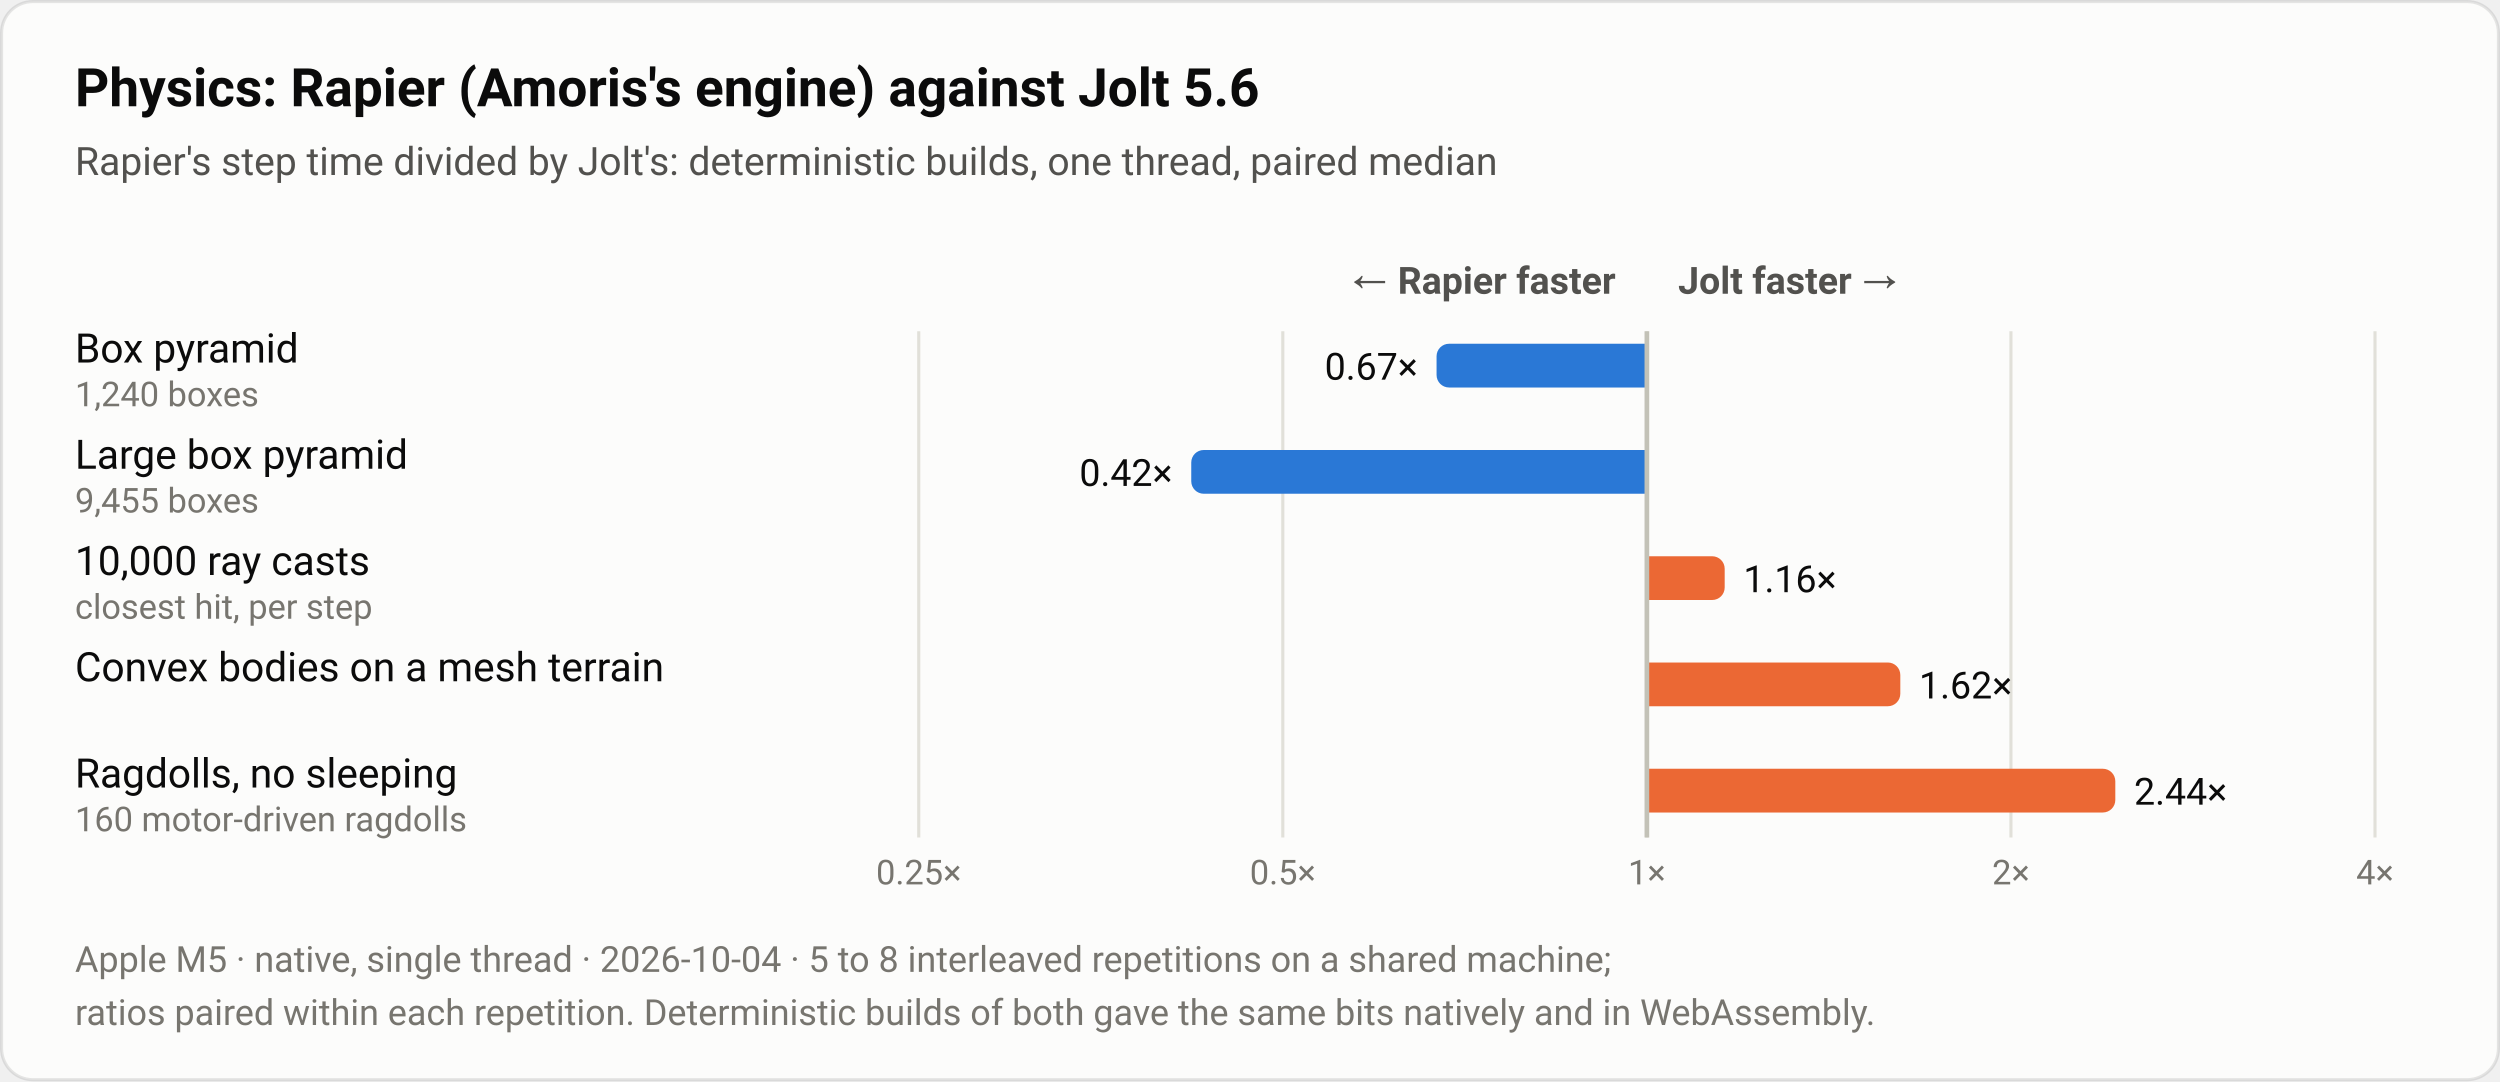
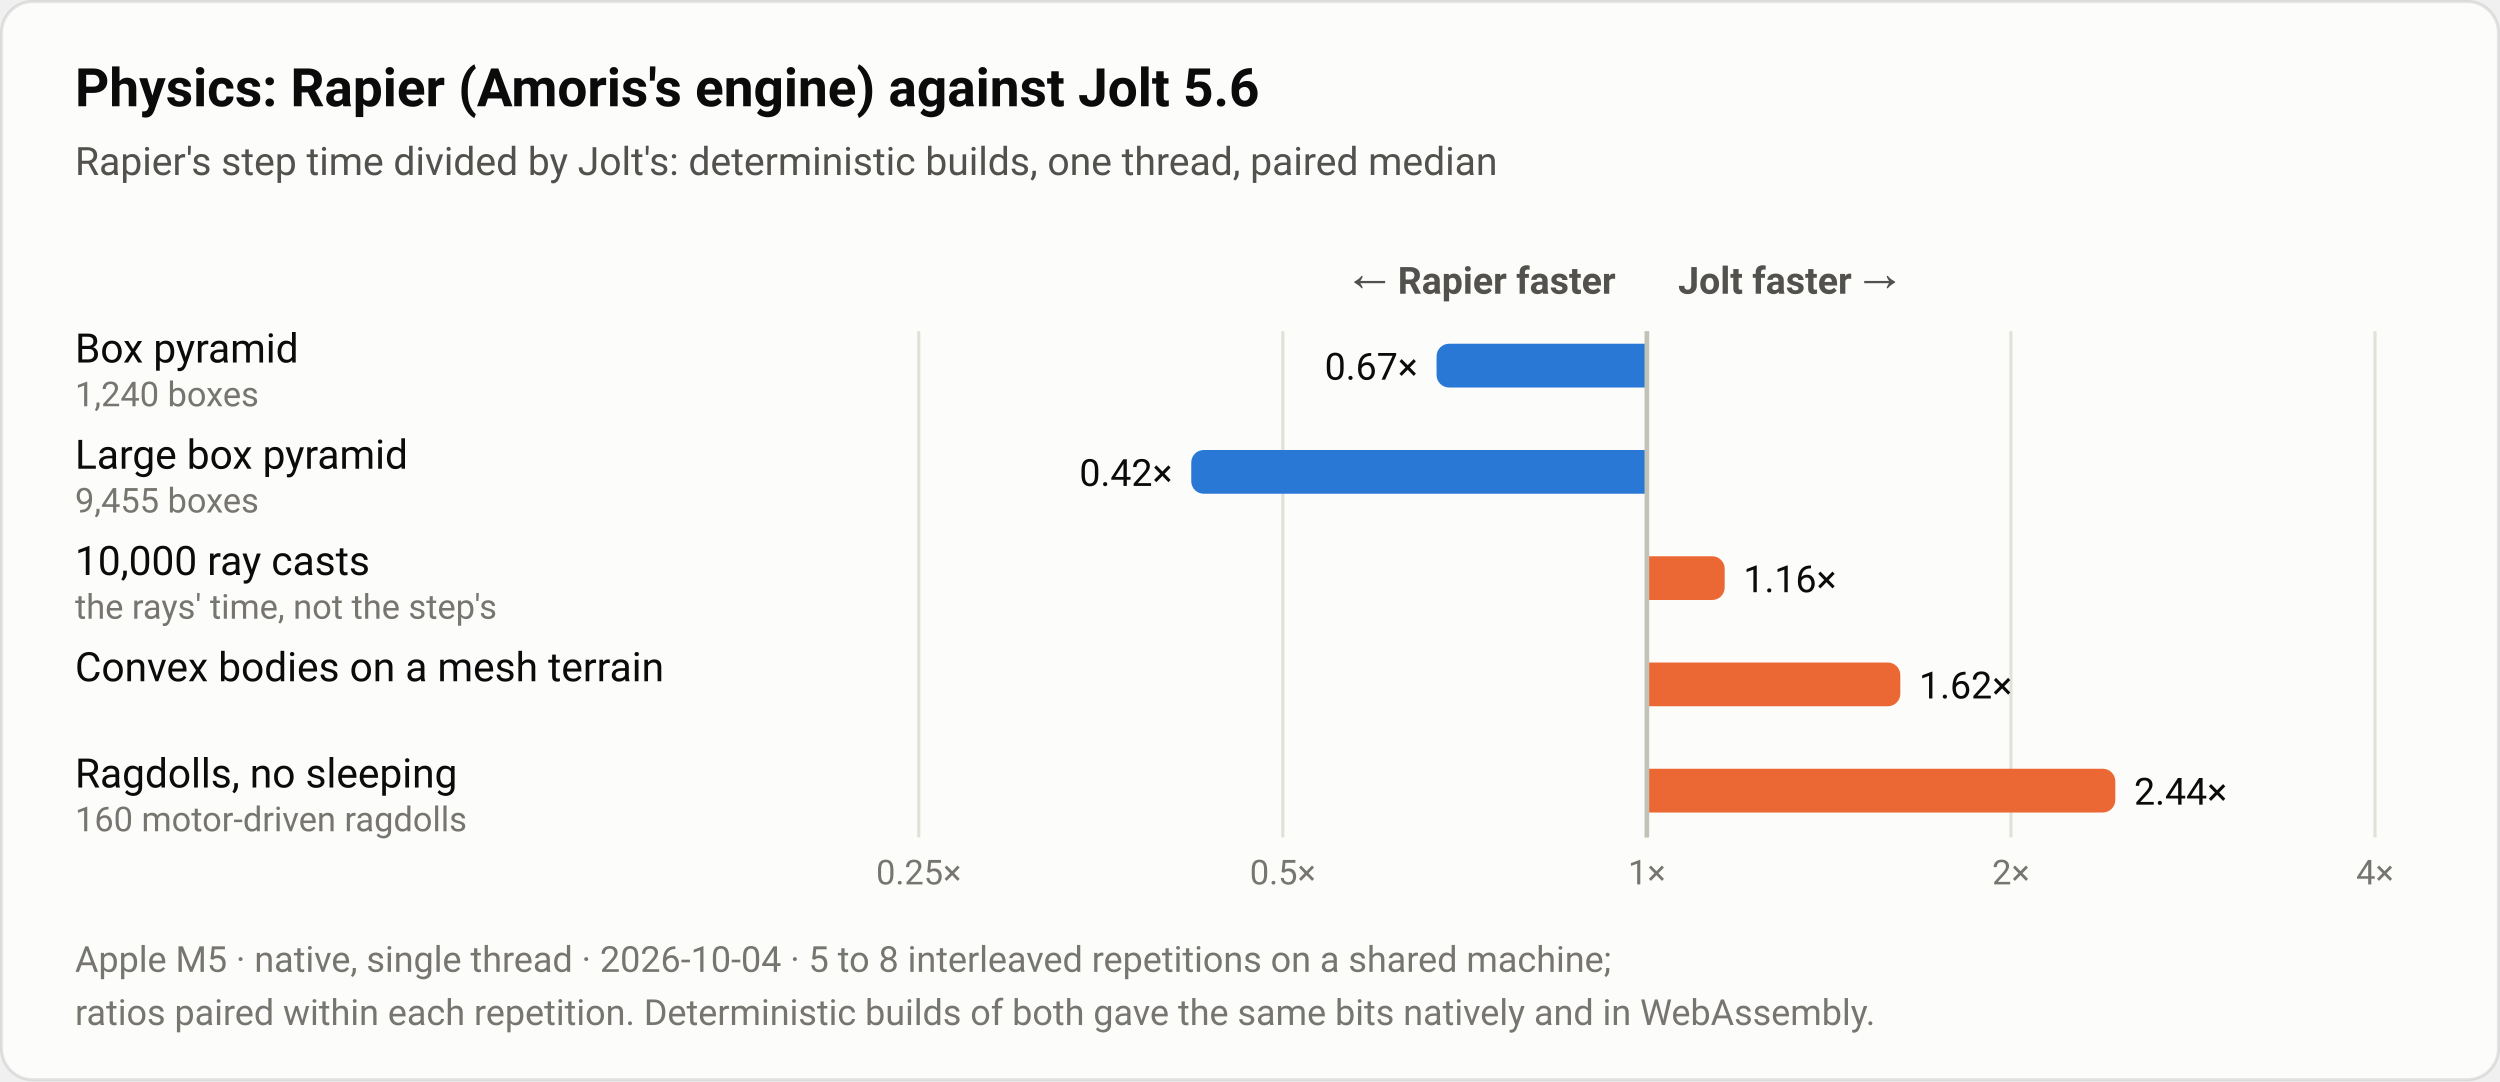
<svg xmlns="http://www.w3.org/2000/svg" width="800" height="346" viewBox="0 0 800 346" role="img" aria-labelledby="title desc">
  <style>
.bg{fill:#fcfcfb;stroke:rgba(11,11,11,0.10)}
.t1{fill:#0b0b0b}.t2{fill:#52514e}.t3{fill:#77756f}
.grid{stroke:#e1e0d9}.base{stroke:#c3c2b7}.link{stroke:#c3c2b7}
.amoris{fill:#2a78d6}.other{fill:#eb6834}.muted{fill:#a3a19a}
.ring{stroke:#fcfcfb}
@media (prefers-color-scheme: dark){
.bg{fill:#1a1a19;stroke:rgba(255,255,255,0.10)}
.t1{fill:#ffffff}.t2{fill:#c3c2b7}.t3{fill:#9a988f}
.grid{stroke:#2c2c2a}.base{stroke:#4a4a46}.link{stroke:#4a4a46}
.amoris{fill:#3987e5}.other{fill:#d95926}.muted{fill:#6e6d68}
.ring{stroke:#1a1a19}
}
text{font-family:system-ui, -apple-system, "Segoe UI", Roboto, Helvetica, Arial, sans-serif}
</style>
  <rect x="0.5" y="0.5" width="799" height="345" rx="10" class="bg" />
  <text x="24.0" y="34.0" class="t1" font-size="17" text-anchor="start" font-weight="600">Physics: Rapier (Amoris's engine) against Jolt 5.6</text>
  <text x="24.0" y="56.0" class="t2" font-size="12.5" text-anchor="start">Rapier's step time divided by Jolt's: deterministic builds, one thread, paired median</text>
  <text x="517.0" y="94.0" class="t2" font-size="12" text-anchor="end" font-weight="600">← Rapier faster</text>
  <text x="537.0" y="94.0" class="t2" font-size="12" text-anchor="start" font-weight="600">Jolt faster →</text>
  <line x1="294.0" y1="106.0" x2="294.0" y2="268.0" class="grid" stroke-width="1" />
  <text x="294.0" y="283.0" class="t3" font-size="11" text-anchor="middle">0.25×</text>
  <line x1="410.5" y1="106.0" x2="410.5" y2="268.0" class="grid" stroke-width="1" />
  <text x="410.5" y="283.0" class="t3" font-size="11" text-anchor="middle">0.5×</text>
  <line x1="527.0" y1="106.0" x2="527.0" y2="268.0" class="grid" stroke-width="1" />
  <text x="527.0" y="283.0" class="t3" font-size="11" text-anchor="middle">1×</text>
  <line x1="643.5" y1="106.0" x2="643.5" y2="268.0" class="grid" stroke-width="1" />
  <text x="643.5" y="283.0" class="t3" font-size="11" text-anchor="middle">2×</text>
  <line x1="760.0" y1="106.0" x2="760.0" y2="268.0" class="grid" stroke-width="1" />
  <text x="760.0" y="283.0" class="t3" font-size="11" text-anchor="middle">4×</text>
  <text x="24.0" y="116.0" class="t1" font-size="13" text-anchor="start">Box pyramid</text>
  <text x="24.0" y="130.0" class="t3" font-size="11" text-anchor="start">1,240 boxes</text>
  <path d="M527.0,110.0 H463.7 A4,4 0 0 0 459.7,114.0 V120.0 A4,4 0 0 0 463.7,124.0 H527.0 Z" class="amoris" />
  <text x="453.7" y="121.5" class="t1" font-size="12" text-anchor="end">0.67×</text>
  <text x="24.0" y="150.0" class="t1" font-size="13" text-anchor="start">Large box pyramid</text>
  <text x="24.0" y="164.0" class="t3" font-size="11" text-anchor="start">9,455 boxes</text>
  <path d="M527.0,144.0 H385.2 A4,4 0 0 0 381.2,148.0 V154.0 A4,4 0 0 0 385.2,158.0 H527.0 Z" class="amoris" />
  <text x="375.2" y="155.5" class="t1" font-size="12" text-anchor="end">0.42×</text>
  <text x="24.0" y="184.0" class="t1" font-size="13" text-anchor="start">10,000 ray casts</text>
-   <text x="24.0" y="198.0" class="t3" font-size="11" text-anchor="start">closest hit, per step</text>
+   <text x="24.0" y="198.0" class="t3" font-size="11" text-anchor="start">the rays' time, not the step's</text>
  <path d="M527.0,178.0 H547.9 A4,4 0 0 1 551.9,182.0 V188.0 A4,4 0 0 1 547.9,192.0 H527.0 Z" class="other" />
  <text x="557.9" y="189.5" class="t1" font-size="12" text-anchor="start">1.16×</text>
  <text x="24.0" y="218.0" class="t1" font-size="13" text-anchor="start">Convex bodies on a mesh terrain</text>
  <path d="M527.0,212.0 H604.1 A4,4 0 0 1 608.1,216.0 V222.0 A4,4 0 0 1 604.1,226.0 H527.0 Z" class="other" />
  <text x="614.1" y="223.5" class="t1" font-size="12" text-anchor="start">1.62×</text>
  <text x="24.0" y="252.0" class="t1" font-size="13" text-anchor="start">Ragdolls, no sleeping</text>
  <text x="24.0" y="266.0" class="t3" font-size="11" text-anchor="start">160 motor-driven ragdolls</text>
  <path d="M527.0,246.0 H672.9 A4,4 0 0 1 676.9,250.0 V256.0 A4,4 0 0 1 672.9,260.0 H527.0 Z" class="other" />
  <text x="682.9" y="257.5" class="t1" font-size="12" text-anchor="start">2.44×</text>
  <line x1="527.0" y1="106.0" x2="527.0" y2="268.0" class="base" stroke-width="1.5" />
  <text x="24.0" y="311.0" class="t3" font-size="11.5" text-anchor="start">Apple M5 · native, single thread · 2026-10-04 · 5 to 8 interleaved repetitions on a shared machine;</text>
  <text x="24.0" y="328.0" class="t3" font-size="11.5" text-anchor="start">ratios paired within each repetition. Deterministic builds of both gave the same bits natively and in WebAssembly.</text>
</svg>
